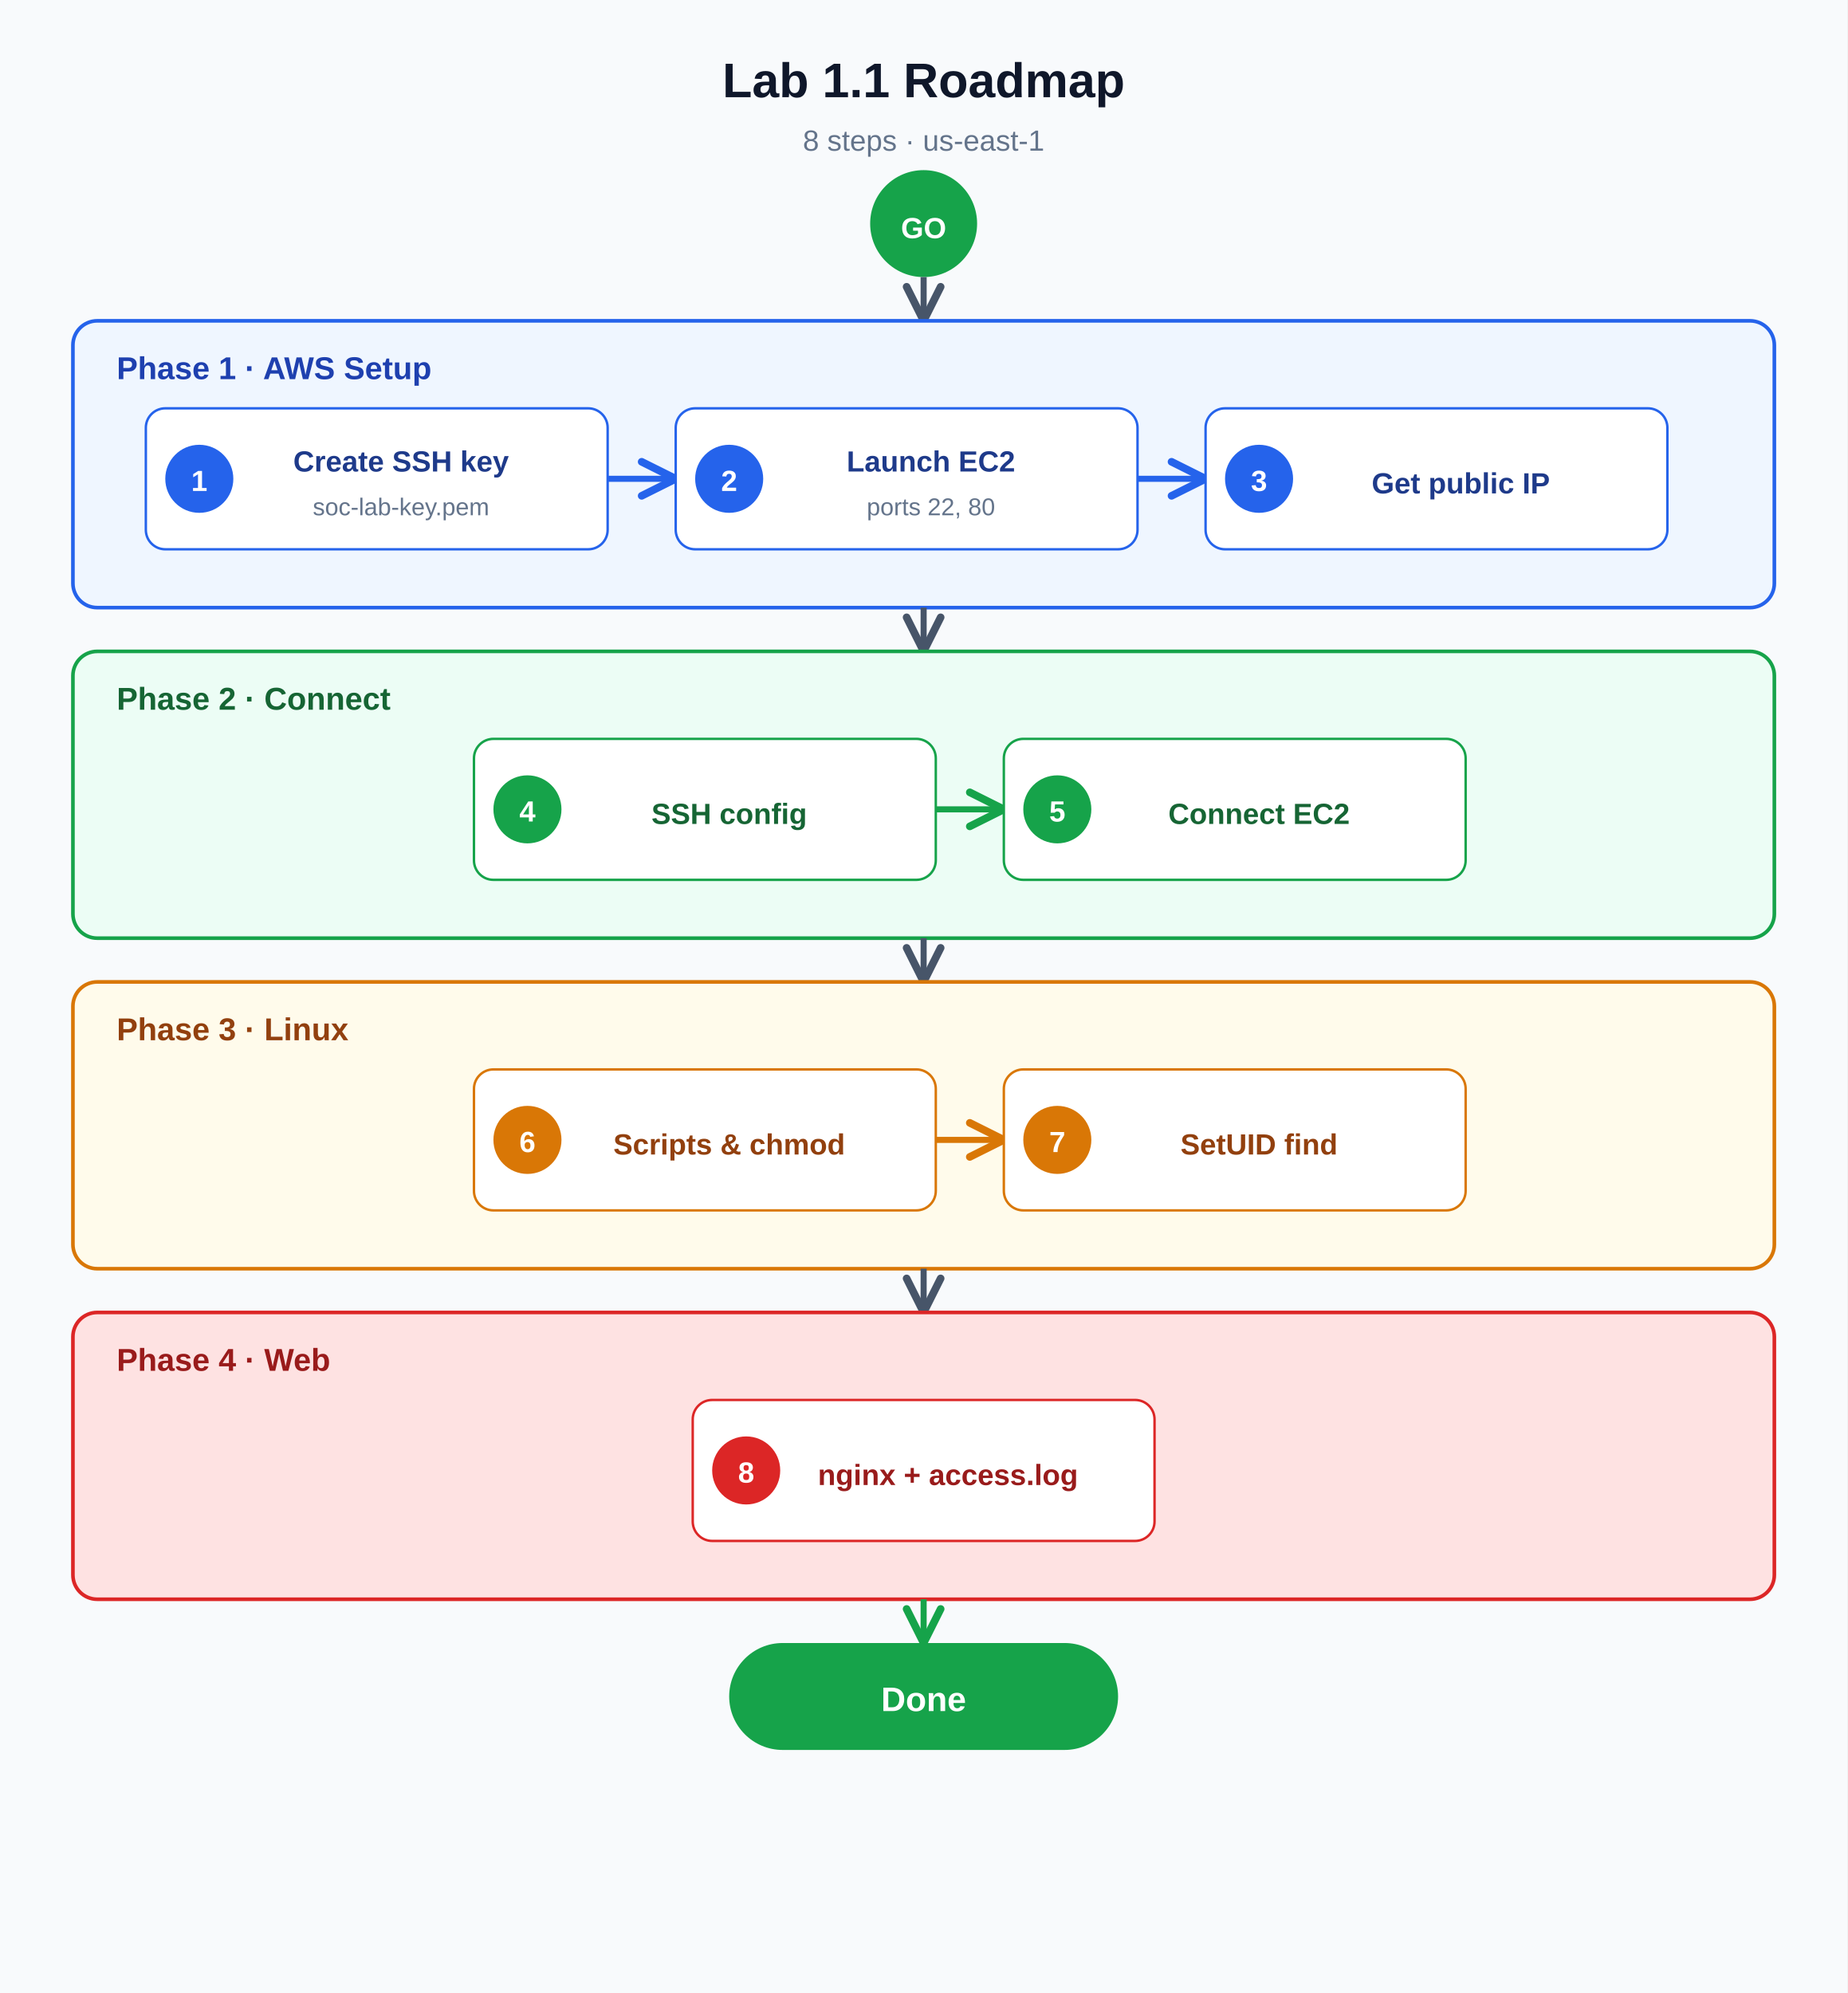
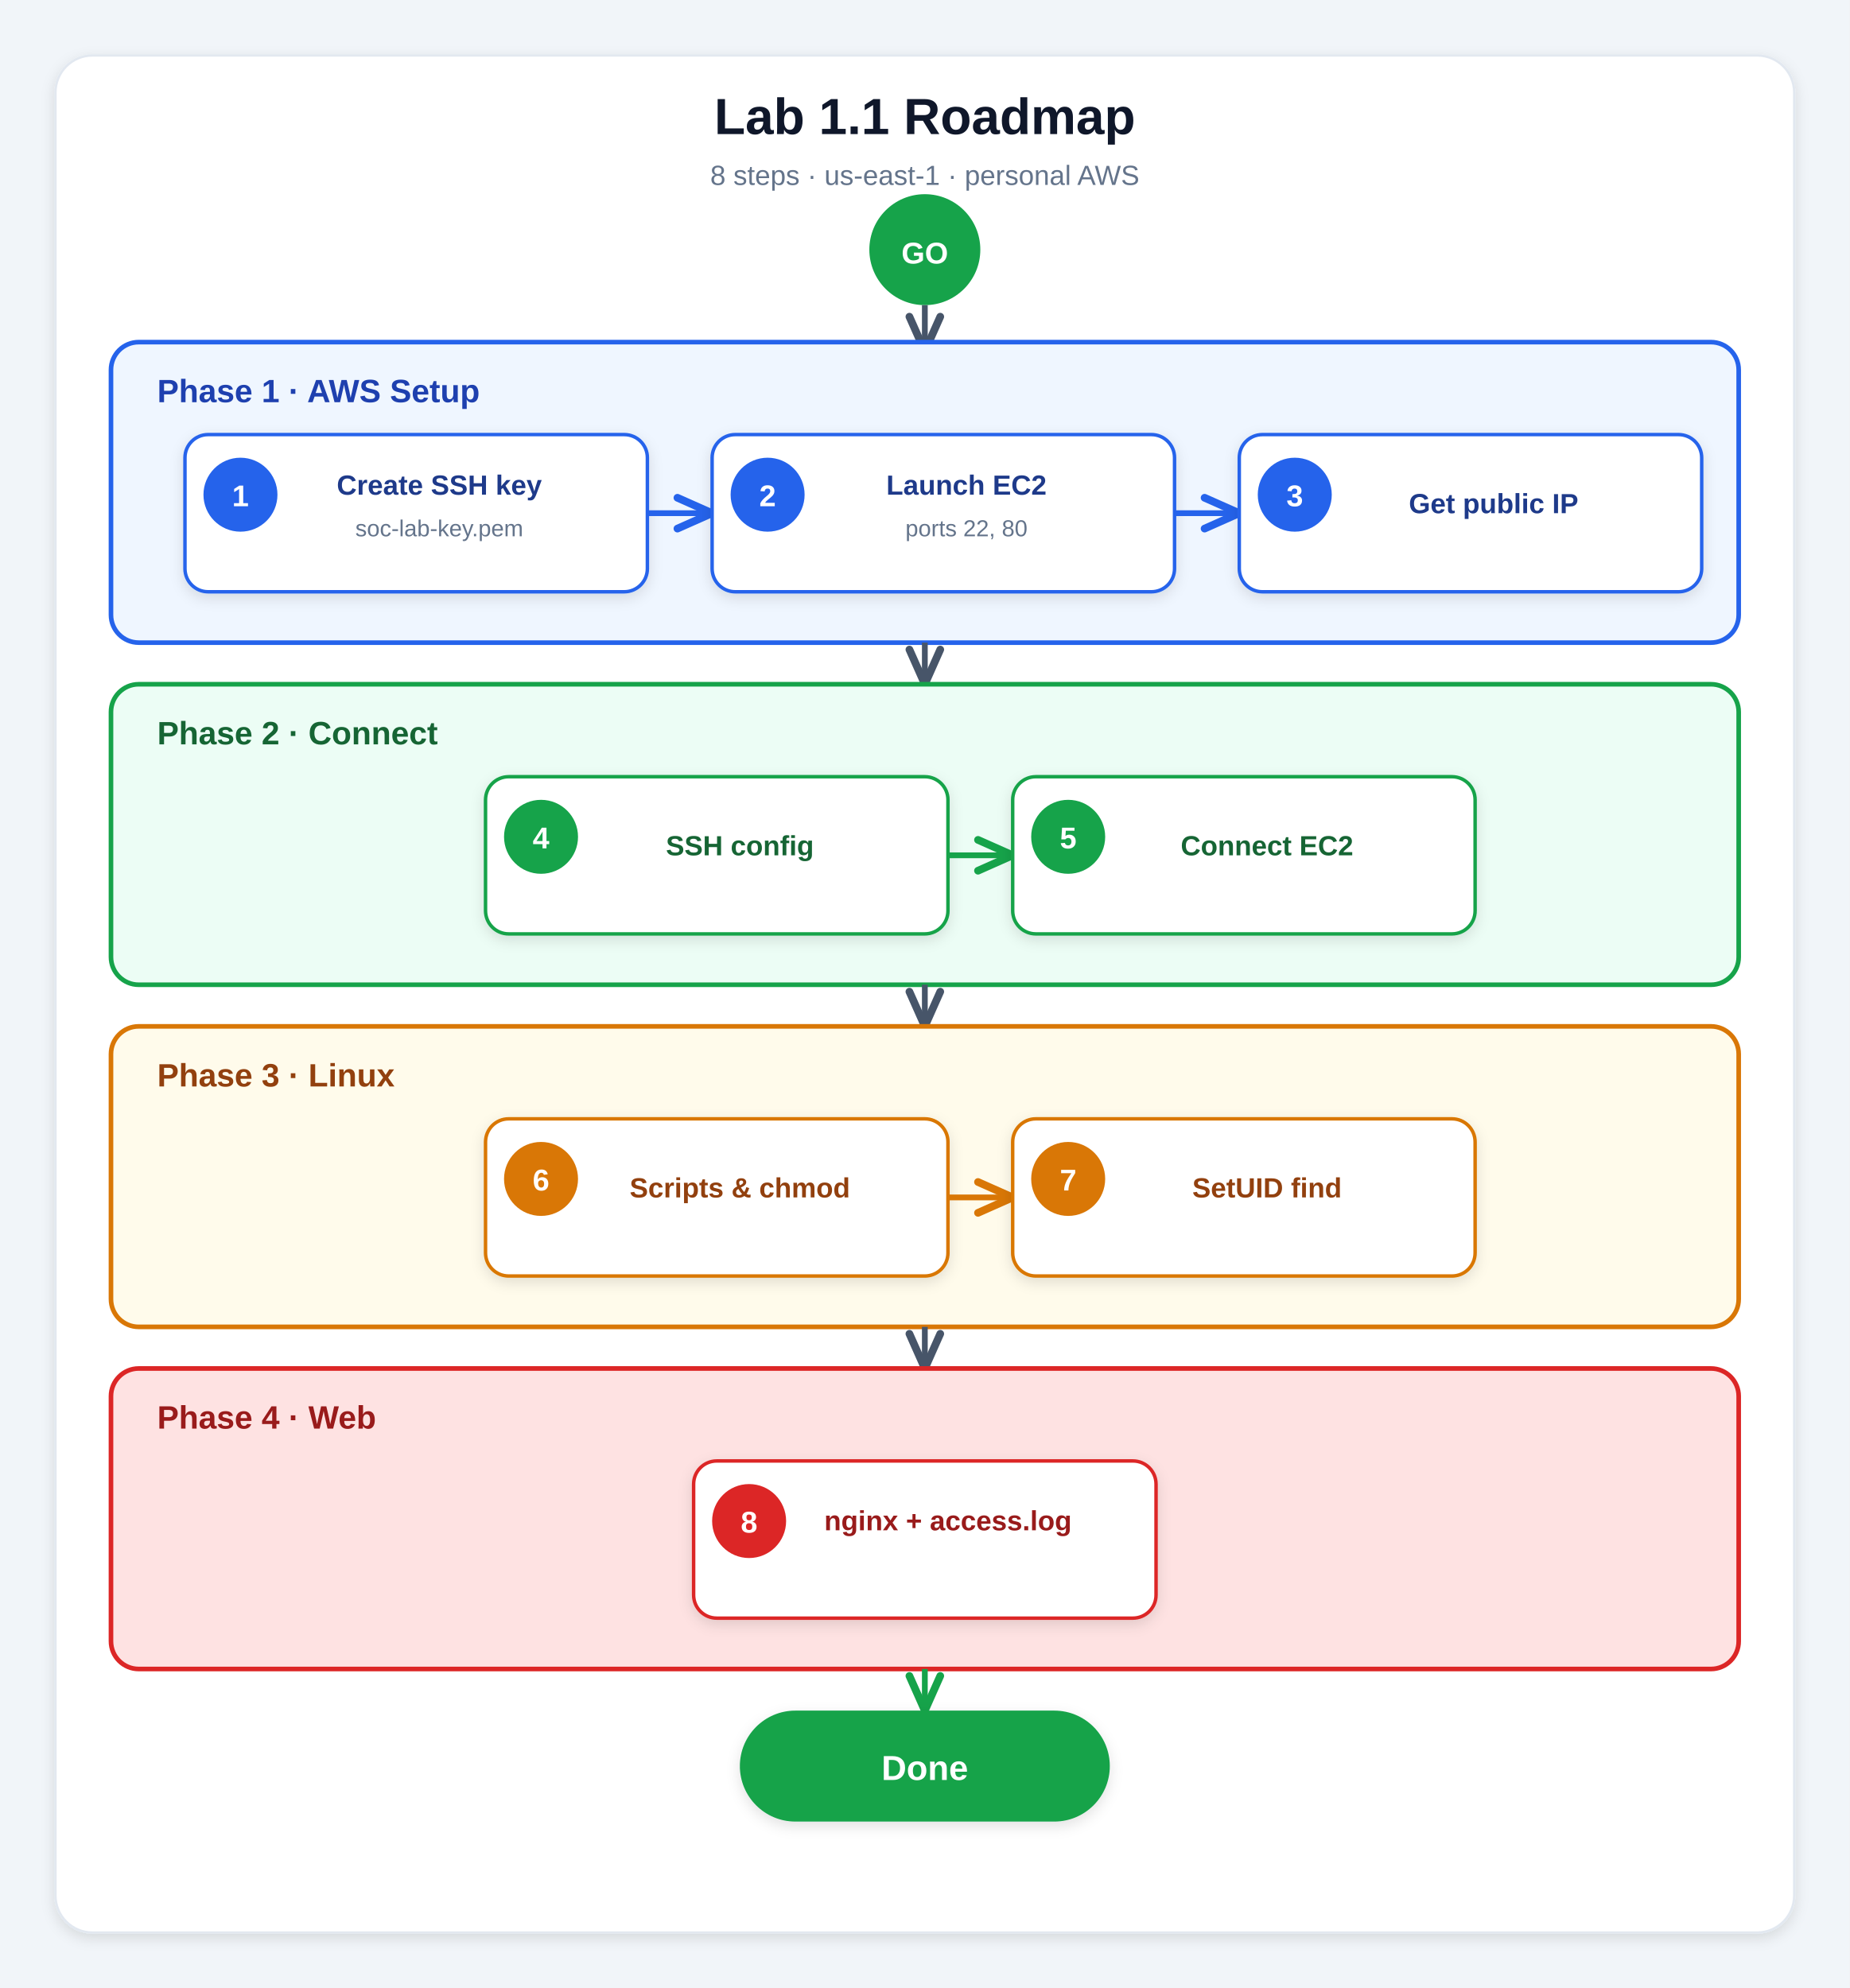
- <svg xmlns="http://www.w3.org/2000/svg" viewBox="0 0 760 820" role="img" aria-label="Lab 1.1 step roadmap">
+ <svg xmlns="http://www.w3.org/2000/svg" viewBox="0 0 800 860" role="img" aria-label="Lab roadmap">
  <defs>
-     <marker id="a" viewBox="0 0 10 10" refX="9" refY="5" markerWidth="7" markerHeight="7" orient="auto">
-       <path d="M1 1 L9 5 L1 9" fill="none" stroke="#475569" stroke-width="1.8" stroke-linecap="round" stroke-linejoin="round" />
+     <filter id="sh" x="-20%" y="-20%" width="140%" height="140%">
+       <feDropShadow dx="0" dy="2" stdDeviation="3" flood-opacity="0.12" />
+     </filter>
+     <marker id="dn" viewBox="0 0 12 12" refX="10" refY="6" markerWidth="8" markerHeight="8" orient="auto">
+       <path d="M1 2 L10 6 L1 10" fill="none" stroke="#475569" stroke-width="2" stroke-linecap="round" stroke-linejoin="round" />
    </marker>
-     <marker id="b" viewBox="0 0 10 10" refX="9" refY="5" markerWidth="7" markerHeight="7" orient="auto">
-       <path d="M1 1 L9 5 L1 9" fill="none" stroke="#2563EB" stroke-width="1.8" stroke-linecap="round" stroke-linejoin="round" />
+     <marker id="db" viewBox="0 0 12 12" refX="10" refY="6" markerWidth="8" markerHeight="8" orient="auto">
+       <path d="M1 2 L10 6 L1 10" fill="none" stroke="#2563EB" stroke-width="2" stroke-linecap="round" stroke-linejoin="round" />
    </marker>
-     <marker id="g" viewBox="0 0 10 10" refX="9" refY="5" markerWidth="7" markerHeight="7" orient="auto">
-       <path d="M1 1 L9 5 L1 9" fill="none" stroke="#16A34A" stroke-width="1.8" stroke-linecap="round" stroke-linejoin="round" />
+     <marker id="dg" viewBox="0 0 12 12" refX="10" refY="6" markerWidth="8" markerHeight="8" orient="auto">
+       <path d="M1 2 L10 6 L1 10" fill="none" stroke="#16A34A" stroke-width="2" stroke-linecap="round" stroke-linejoin="round" />
    </marker>
-     <marker id="o" viewBox="0 0 10 10" refX="9" refY="5" markerWidth="7" markerHeight="7" orient="auto">
-       <path d="M1 1 L9 5 L1 9" fill="none" stroke="#D97706" stroke-width="1.8" stroke-linecap="round" stroke-linejoin="round" />
+     <marker id="do" viewBox="0 0 12 12" refX="10" refY="6" markerWidth="8" markerHeight="8" orient="auto">
+       <path d="M1 2 L10 6 L1 10" fill="none" stroke="#D97706" stroke-width="2" stroke-linecap="round" stroke-linejoin="round" />
    </marker>
-     <marker id="r" viewBox="0 0 10 10" refX="9" refY="5" markerWidth="7" markerHeight="7" orient="auto">
-       <path d="M1 1 L9 5 L1 9" fill="none" stroke="#DC2626" stroke-width="1.8" stroke-linecap="round" stroke-linejoin="round" />
+     <marker id="dr" viewBox="0 0 12 12" refX="10" refY="6" markerWidth="8" markerHeight="8" orient="auto">
+       <path d="M1 2 L10 6 L1 10" fill="none" stroke="#DC2626" stroke-width="2" stroke-linecap="round" stroke-linejoin="round" />
    </marker>
  </defs>
-   <rect width="760" height="820" fill="#F8FAFC" />
-   <text x="380" y="40" text-anchor="middle" font-family="Arial, Helvetica, Sans-serif" font-size="20" font-weight="700" fill="#0F172A">Lab 1.1 Roadmap</text>
-   <text x="380" y="62" text-anchor="middle" font-family="Arial, Helvetica, Sans-serif" font-size="12" fill="#64748B">8 steps · us-east-1</text>
-   <circle cx="380" cy="92" r="22" fill="#16A34A" />
-   <text x="380" y="98" text-anchor="middle" font-family="Arial, Helvetica, Sans-serif" font-size="12" font-weight="700" fill="#FFF">GO</text>
-   <line x1="380" y1="114" x2="380" y2="132" stroke="#475569" stroke-width="2.5" marker-end="url(#a)" />
-   <rect x="30" y="132" width="700" height="118" rx="10" fill="#EFF6FF" stroke="#2563EB" stroke-width="1.5" />
-   <text x="48" y="156" font-family="Arial, Helvetica, Sans-serif" font-size="13" font-weight="700" fill="#1E40AF">Phase 1 · AWS Setup</text>
+   <rect width="800" height="860" fill="#F1F5F9" />
+   <rect x="24" y="24" width="752" height="812" rx="16" fill="#FFF" stroke="#E2E8F0" filter="url(#sh)" />
+   <text x="400" y="58" text-anchor="middle" font-family="Arial, Helvetica, Sans-serif" font-size="22" font-weight="700" fill="#0F172A">Lab 1.1 Roadmap</text>
+   <text x="400" y="80" text-anchor="middle" font-family="Arial, Helvetica, Sans-serif" font-size="12" fill="#64748B">8 steps · us-east-1 · personal AWS</text>
+   <circle cx="400" cy="108" r="24" fill="#16A34A" />
+   <text x="400" y="114" text-anchor="middle" font-family="Arial, Helvetica, Sans-serif" font-size="13" font-weight="700" fill="#FFF">GO</text>
+   <line x1="400" y1="132" x2="400" y2="152" stroke="#475569" stroke-width="2.5" marker-end="url(#dn)" />
+   <rect x="48" y="148" width="704" height="130" rx="12" fill="#EFF6FF" stroke="#2563EB" stroke-width="2" />
+   <text x="68" y="174" font-family="Arial, Helvetica, Sans-serif" font-size="14" font-weight="700" fill="#1E40AF">Phase 1 · AWS Setup</text>
  <g>
-     <rect x="60" y="168" width="190" height="58" rx="8" fill="#FFF" stroke="#2563EB" />
-     <circle cx="82" cy="197" r="14" fill="#2563EB" />
-     <text x="82" y="202" text-anchor="middle" font-family="Arial, Helvetica, Sans-serif" font-size="12" font-weight="700" fill="#FFF">1</text>
-     <text x="165" y="194" text-anchor="middle" font-family="Arial, Helvetica, Sans-serif" font-size="12" font-weight="600" fill="#1E3A8A">Create SSH key</text>
-     <text x="165" y="212" text-anchor="middle" font-family="Arial, Helvetica, Sans-serif" font-size="10" fill="#64748B">soc-lab-key.pem</text>
+     <rect x="80" y="188" width="200" height="68" rx="10" fill="#FFF" stroke="#2563EB" stroke-width="1.5" filter="url(#sh)" />
+     <circle cx="104" cy="214" r="16" fill="#2563EB" />
+     <text x="104" y="219" text-anchor="middle" font-family="Arial, Helvetica, Sans-serif" font-size="13" font-weight="700" fill="#FFF">1</text>
+     <text x="190" y="214" text-anchor="middle" font-family="Arial, Helvetica, Sans-serif" font-size="12" font-weight="600" fill="#1E3A8A">Create SSH key</text>
+     <text x="190" y="232" text-anchor="middle" font-family="Arial, Helvetica, Sans-serif" font-size="10" fill="#64748B">soc-lab-key.pem</text>
  </g>
-   <line x1="250" y1="197" x2="278" y2="197" stroke="#2563EB" stroke-width="2.5" marker-end="url(#b)" />
+   <line x1="280" y1="222" x2="308" y2="222" stroke="#2563EB" stroke-width="2.5" marker-end="url(#db)" />
  <g>
-     <rect x="278" y="168" width="190" height="58" rx="8" fill="#FFF" stroke="#2563EB" />
-     <circle cx="300" cy="197" r="14" fill="#2563EB" />
-     <text x="300" y="202" text-anchor="middle" font-family="Arial, Helvetica, Sans-serif" font-size="12" font-weight="700" fill="#FFF">2</text>
-     <text x="383" y="194" text-anchor="middle" font-family="Arial, Helvetica, Sans-serif" font-size="12" font-weight="600" fill="#1E3A8A">Launch EC2</text>
-     <text x="383" y="212" text-anchor="middle" font-family="Arial, Helvetica, Sans-serif" font-size="10" fill="#64748B">ports 22, 80</text>
+     <rect x="308" y="188" width="200" height="68" rx="10" fill="#FFF" stroke="#2563EB" stroke-width="1.5" filter="url(#sh)" />
+     <circle cx="332" cy="214" r="16" fill="#2563EB" />
+     <text x="332" y="219" text-anchor="middle" font-family="Arial, Helvetica, Sans-serif" font-size="13" font-weight="700" fill="#FFF">2</text>
+     <text x="418" y="214" text-anchor="middle" font-family="Arial, Helvetica, Sans-serif" font-size="12" font-weight="600" fill="#1E3A8A">Launch EC2</text>
+     <text x="418" y="232" text-anchor="middle" font-family="Arial, Helvetica, Sans-serif" font-size="10" fill="#64748B">ports 22, 80</text>
  </g>
-   <line x1="468" y1="197" x2="496" y2="197" stroke="#2563EB" stroke-width="2.5" marker-end="url(#b)" />
+   <line x1="508" y1="222" x2="536" y2="222" stroke="#2563EB" stroke-width="2.5" marker-end="url(#db)" />
  <g>
-     <rect x="496" y="168" width="190" height="58" rx="8" fill="#FFF" stroke="#2563EB" />
-     <circle cx="518" cy="197" r="14" fill="#2563EB" />
-     <text x="518" y="202" text-anchor="middle" font-family="Arial, Helvetica, Sans-serif" font-size="12" font-weight="700" fill="#FFF">3</text>
-     <text x="601" y="203" text-anchor="middle" font-family="Arial, Helvetica, Sans-serif" font-size="12" font-weight="600" fill="#1E3A8A">Get public IP</text>
+     <rect x="536" y="188" width="200" height="68" rx="10" fill="#FFF" stroke="#2563EB" stroke-width="1.5" filter="url(#sh)" />
+     <circle cx="560" cy="214" r="16" fill="#2563EB" />
+     <text x="560" y="219" text-anchor="middle" font-family="Arial, Helvetica, Sans-serif" font-size="13" font-weight="700" fill="#FFF">3</text>
+     <text x="646" y="222" text-anchor="middle" font-family="Arial, Helvetica, Sans-serif" font-size="12" font-weight="600" fill="#1E3A8A">Get public IP</text>
  </g>
-   <line x1="380" y1="250" x2="380" y2="268" stroke="#475569" stroke-width="2.5" marker-end="url(#a)" />
-   <rect x="30" y="268" width="700" height="118" rx="10" fill="#ECFDF5" stroke="#16A34A" stroke-width="1.5" />
-   <text x="48" y="292" font-family="Arial, Helvetica, Sans-serif" font-size="13" font-weight="700" fill="#166534">Phase 2 · Connect</text>
+   <line x1="400" y1="278" x2="400" y2="296" stroke="#475569" stroke-width="2.5" marker-end="url(#dn)" />
+   <rect x="48" y="296" width="704" height="130" rx="12" fill="#ECFDF5" stroke="#16A34A" stroke-width="2" />
+   <text x="68" y="322" font-family="Arial, Helvetica, Sans-serif" font-size="14" font-weight="700" fill="#166534">Phase 2 · Connect</text>
  <g>
-     <rect x="195" y="304" width="190" height="58" rx="8" fill="#FFF" stroke="#16A34A" />
-     <circle cx="217" cy="333" r="14" fill="#16A34A" />
-     <text x="217" y="338" text-anchor="middle" font-family="Arial, Helvetica, Sans-serif" font-size="12" font-weight="700" fill="#FFF">4</text>
-     <text x="300" y="339" text-anchor="middle" font-family="Arial, Helvetica, Sans-serif" font-size="12" font-weight="600" fill="#166534">SSH config</text>
+     <rect x="210" y="336" width="200" height="68" rx="10" fill="#FFF" stroke="#16A34A" stroke-width="1.5" filter="url(#sh)" />
+     <circle cx="234" cy="362" r="16" fill="#16A34A" />
+     <text x="234" y="367" text-anchor="middle" font-family="Arial, Helvetica, Sans-serif" font-size="13" font-weight="700" fill="#FFF">4</text>
+     <text x="320" y="370" text-anchor="middle" font-family="Arial, Helvetica, Sans-serif" font-size="12" font-weight="600" fill="#166534">SSH config</text>
  </g>
-   <line x1="385" y1="333" x2="413" y2="333" stroke="#16A34A" stroke-width="2.5" marker-end="url(#g)" />
+   <line x1="410" y1="370" x2="438" y2="370" stroke="#16A34A" stroke-width="2.5" marker-end="url(#dg)" />
  <g>
-     <rect x="413" y="304" width="190" height="58" rx="8" fill="#FFF" stroke="#16A34A" />
-     <circle cx="435" cy="333" r="14" fill="#16A34A" />
-     <text x="435" y="338" text-anchor="middle" font-family="Arial, Helvetica, Sans-serif" font-size="12" font-weight="700" fill="#FFF">5</text>
-     <text x="518" y="339" text-anchor="middle" font-family="Arial, Helvetica, Sans-serif" font-size="12" font-weight="600" fill="#166534">Connect EC2</text>
+     <rect x="438" y="336" width="200" height="68" rx="10" fill="#FFF" stroke="#16A34A" stroke-width="1.5" filter="url(#sh)" />
+     <circle cx="462" cy="362" r="16" fill="#16A34A" />
+     <text x="462" y="367" text-anchor="middle" font-family="Arial, Helvetica, Sans-serif" font-size="13" font-weight="700" fill="#FFF">5</text>
+     <text x="548" y="370" text-anchor="middle" font-family="Arial, Helvetica, Sans-serif" font-size="12" font-weight="600" fill="#166534">Connect EC2</text>
  </g>
-   <line x1="380" y1="386" x2="380" y2="404" stroke="#475569" stroke-width="2.5" marker-end="url(#a)" />
-   <rect x="30" y="404" width="700" height="118" rx="10" fill="#fffbeb" stroke="#D97706" stroke-width="1.5" />
-   <text x="48" y="428" font-family="Arial, Helvetica, Sans-serif" font-size="13" font-weight="700" fill="#92400E">Phase 3 · Linux</text>
+   <line x1="400" y1="426" x2="400" y2="444" stroke="#475569" stroke-width="2.5" marker-end="url(#dn)" />
+   <rect x="48" y="444" width="704" height="130" rx="12" fill="#fffbeb" stroke="#D97706" stroke-width="2" />
+   <text x="68" y="470" font-family="Arial, Helvetica, Sans-serif" font-size="14" font-weight="700" fill="#92400E">Phase 3 · Linux</text>
  <g>
-     <rect x="195" y="440" width="190" height="58" rx="8" fill="#FFF" stroke="#D97706" />
-     <circle cx="217" cy="469" r="14" fill="#D97706" />
-     <text x="217" y="474" text-anchor="middle" font-family="Arial, Helvetica, Sans-serif" font-size="12" font-weight="700" fill="#FFF">6</text>
-     <text x="300" y="475" text-anchor="middle" font-family="Arial, Helvetica, Sans-serif" font-size="12" font-weight="600" fill="#92400E">Scripts &amp; chmod</text>
+     <rect x="210" y="484" width="200" height="68" rx="10" fill="#FFF" stroke="#D97706" stroke-width="1.5" filter="url(#sh)" />
+     <circle cx="234" cy="510" r="16" fill="#D97706" />
+     <text x="234" y="515" text-anchor="middle" font-family="Arial, Helvetica, Sans-serif" font-size="13" font-weight="700" fill="#FFF">6</text>
+     <text x="320" y="518" text-anchor="middle" font-family="Arial, Helvetica, Sans-serif" font-size="12" font-weight="600" fill="#92400E">Scripts &amp; chmod</text>
  </g>
-   <line x1="385" y1="469" x2="413" y2="469" stroke="#D97706" stroke-width="2.5" marker-end="url(#o)" />
+   <line x1="410" y1="518" x2="438" y2="518" stroke="#D97706" stroke-width="2.5" marker-end="url(#do)" />
  <g>
-     <rect x="413" y="440" width="190" height="58" rx="8" fill="#FFF" stroke="#D97706" />
-     <circle cx="435" cy="469" r="14" fill="#D97706" />
-     <text x="435" y="474" text-anchor="middle" font-family="Arial, Helvetica, Sans-serif" font-size="12" font-weight="700" fill="#FFF">7</text>
-     <text x="518" y="475" text-anchor="middle" font-family="Arial, Helvetica, Sans-serif" font-size="12" font-weight="600" fill="#92400E">SetUID find</text>
+     <rect x="438" y="484" width="200" height="68" rx="10" fill="#FFF" stroke="#D97706" stroke-width="1.5" filter="url(#sh)" />
+     <circle cx="462" cy="510" r="16" fill="#D97706" />
+     <text x="462" y="515" text-anchor="middle" font-family="Arial, Helvetica, Sans-serif" font-size="13" font-weight="700" fill="#FFF">7</text>
+     <text x="548" y="518" text-anchor="middle" font-family="Arial, Helvetica, Sans-serif" font-size="12" font-weight="600" fill="#92400E">SetUID find</text>
  </g>
-   <line x1="380" y1="522" x2="380" y2="540" stroke="#475569" stroke-width="2.5" marker-end="url(#a)" />
-   <rect x="30" y="540" width="700" height="118" rx="10" fill="#FEE2E2" stroke="#DC2626" stroke-width="1.5" />
-   <text x="48" y="564" font-family="Arial, Helvetica, Sans-serif" font-size="13" font-weight="700" fill="#991B1B">Phase 4 · Web</text>
+   <line x1="400" y1="574" x2="400" y2="592" stroke="#475569" stroke-width="2.5" marker-end="url(#dn)" />
+   <rect x="48" y="592" width="704" height="130" rx="12" fill="#FEE2E2" stroke="#DC2626" stroke-width="2" />
+   <text x="68" y="618" font-family="Arial, Helvetica, Sans-serif" font-size="14" font-weight="700" fill="#991B1B">Phase 4 · Web</text>
  <g>
-     <rect x="285" y="576" width="190" height="58" rx="8" fill="#FFF" stroke="#DC2626" />
-     <circle cx="307" cy="605" r="14" fill="#DC2626" />
-     <text x="307" y="610" text-anchor="middle" font-family="Arial, Helvetica, Sans-serif" font-size="12" font-weight="700" fill="#FFF">8</text>
-     <text x="390" y="611" text-anchor="middle" font-family="Arial, Helvetica, Sans-serif" font-size="12" font-weight="600" fill="#991B1B">nginx + access.log</text>
+     <rect x="300" y="632" width="200" height="68" rx="10" fill="#FFF" stroke="#DC2626" stroke-width="1.5" filter="url(#sh)" />
+     <circle cx="324" cy="658" r="16" fill="#DC2626" />
+     <text x="324" y="663" text-anchor="middle" font-family="Arial, Helvetica, Sans-serif" font-size="13" font-weight="700" fill="#FFF">8</text>
+     <text x="410" y="662" text-anchor="middle" font-family="Arial, Helvetica, Sans-serif" font-size="12" font-weight="600" fill="#991B1B">nginx + access.log</text>
  </g>
-   <line x1="380" y1="658" x2="380" y2="676" stroke="#16A34A" stroke-width="2.5" marker-end="url(#g)" />
-   <rect x="300" y="676" width="160" height="44" rx="22" fill="#16A34A" />
-   <text x="380" y="704" text-anchor="middle" font-family="Arial, Helvetica, Sans-serif" font-size="14" font-weight="700" fill="#FFF">Done</text>
+   <line x1="400" y1="722" x2="400" y2="740" stroke="#16A34A" stroke-width="2.5" marker-end="url(#dg)" />
+   <rect x="320" y="740" width="160" height="48" rx="24" fill="#16A34A" filter="url(#sh)" />
+   <text x="400" y="770" text-anchor="middle" font-family="Arial, Helvetica, Sans-serif" font-size="15" font-weight="700" fill="#FFF">Done</text>
</svg>
